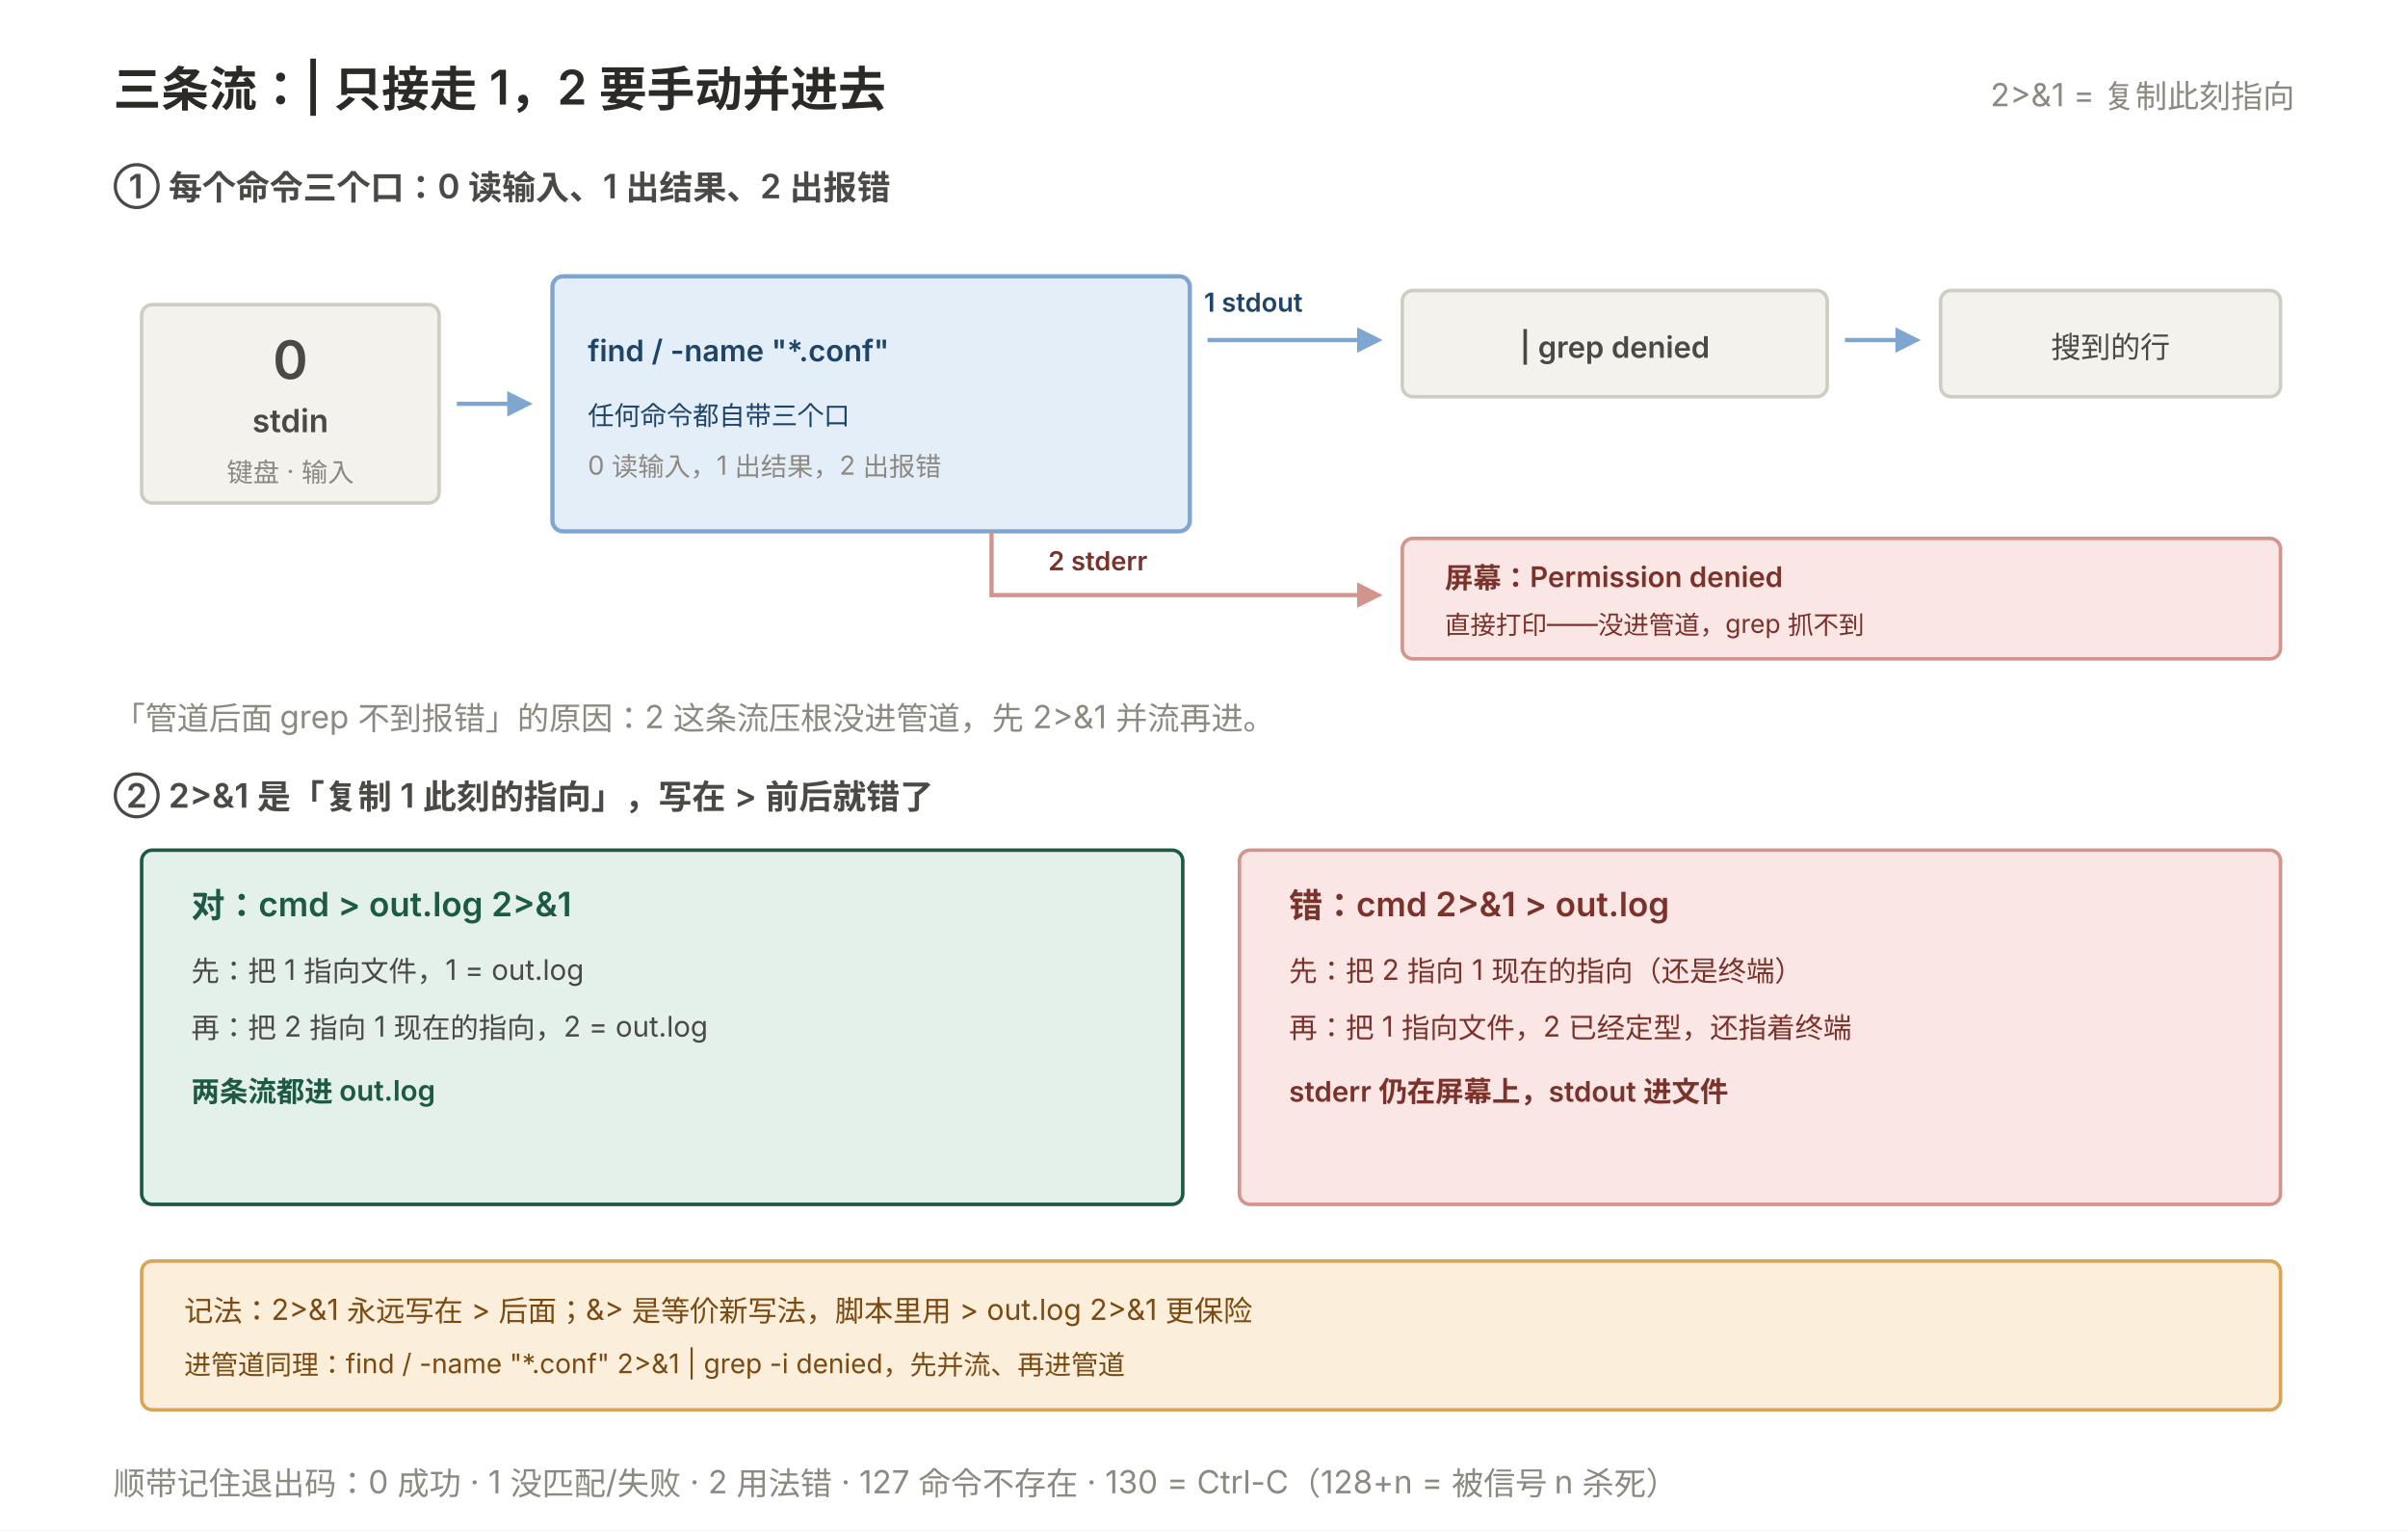
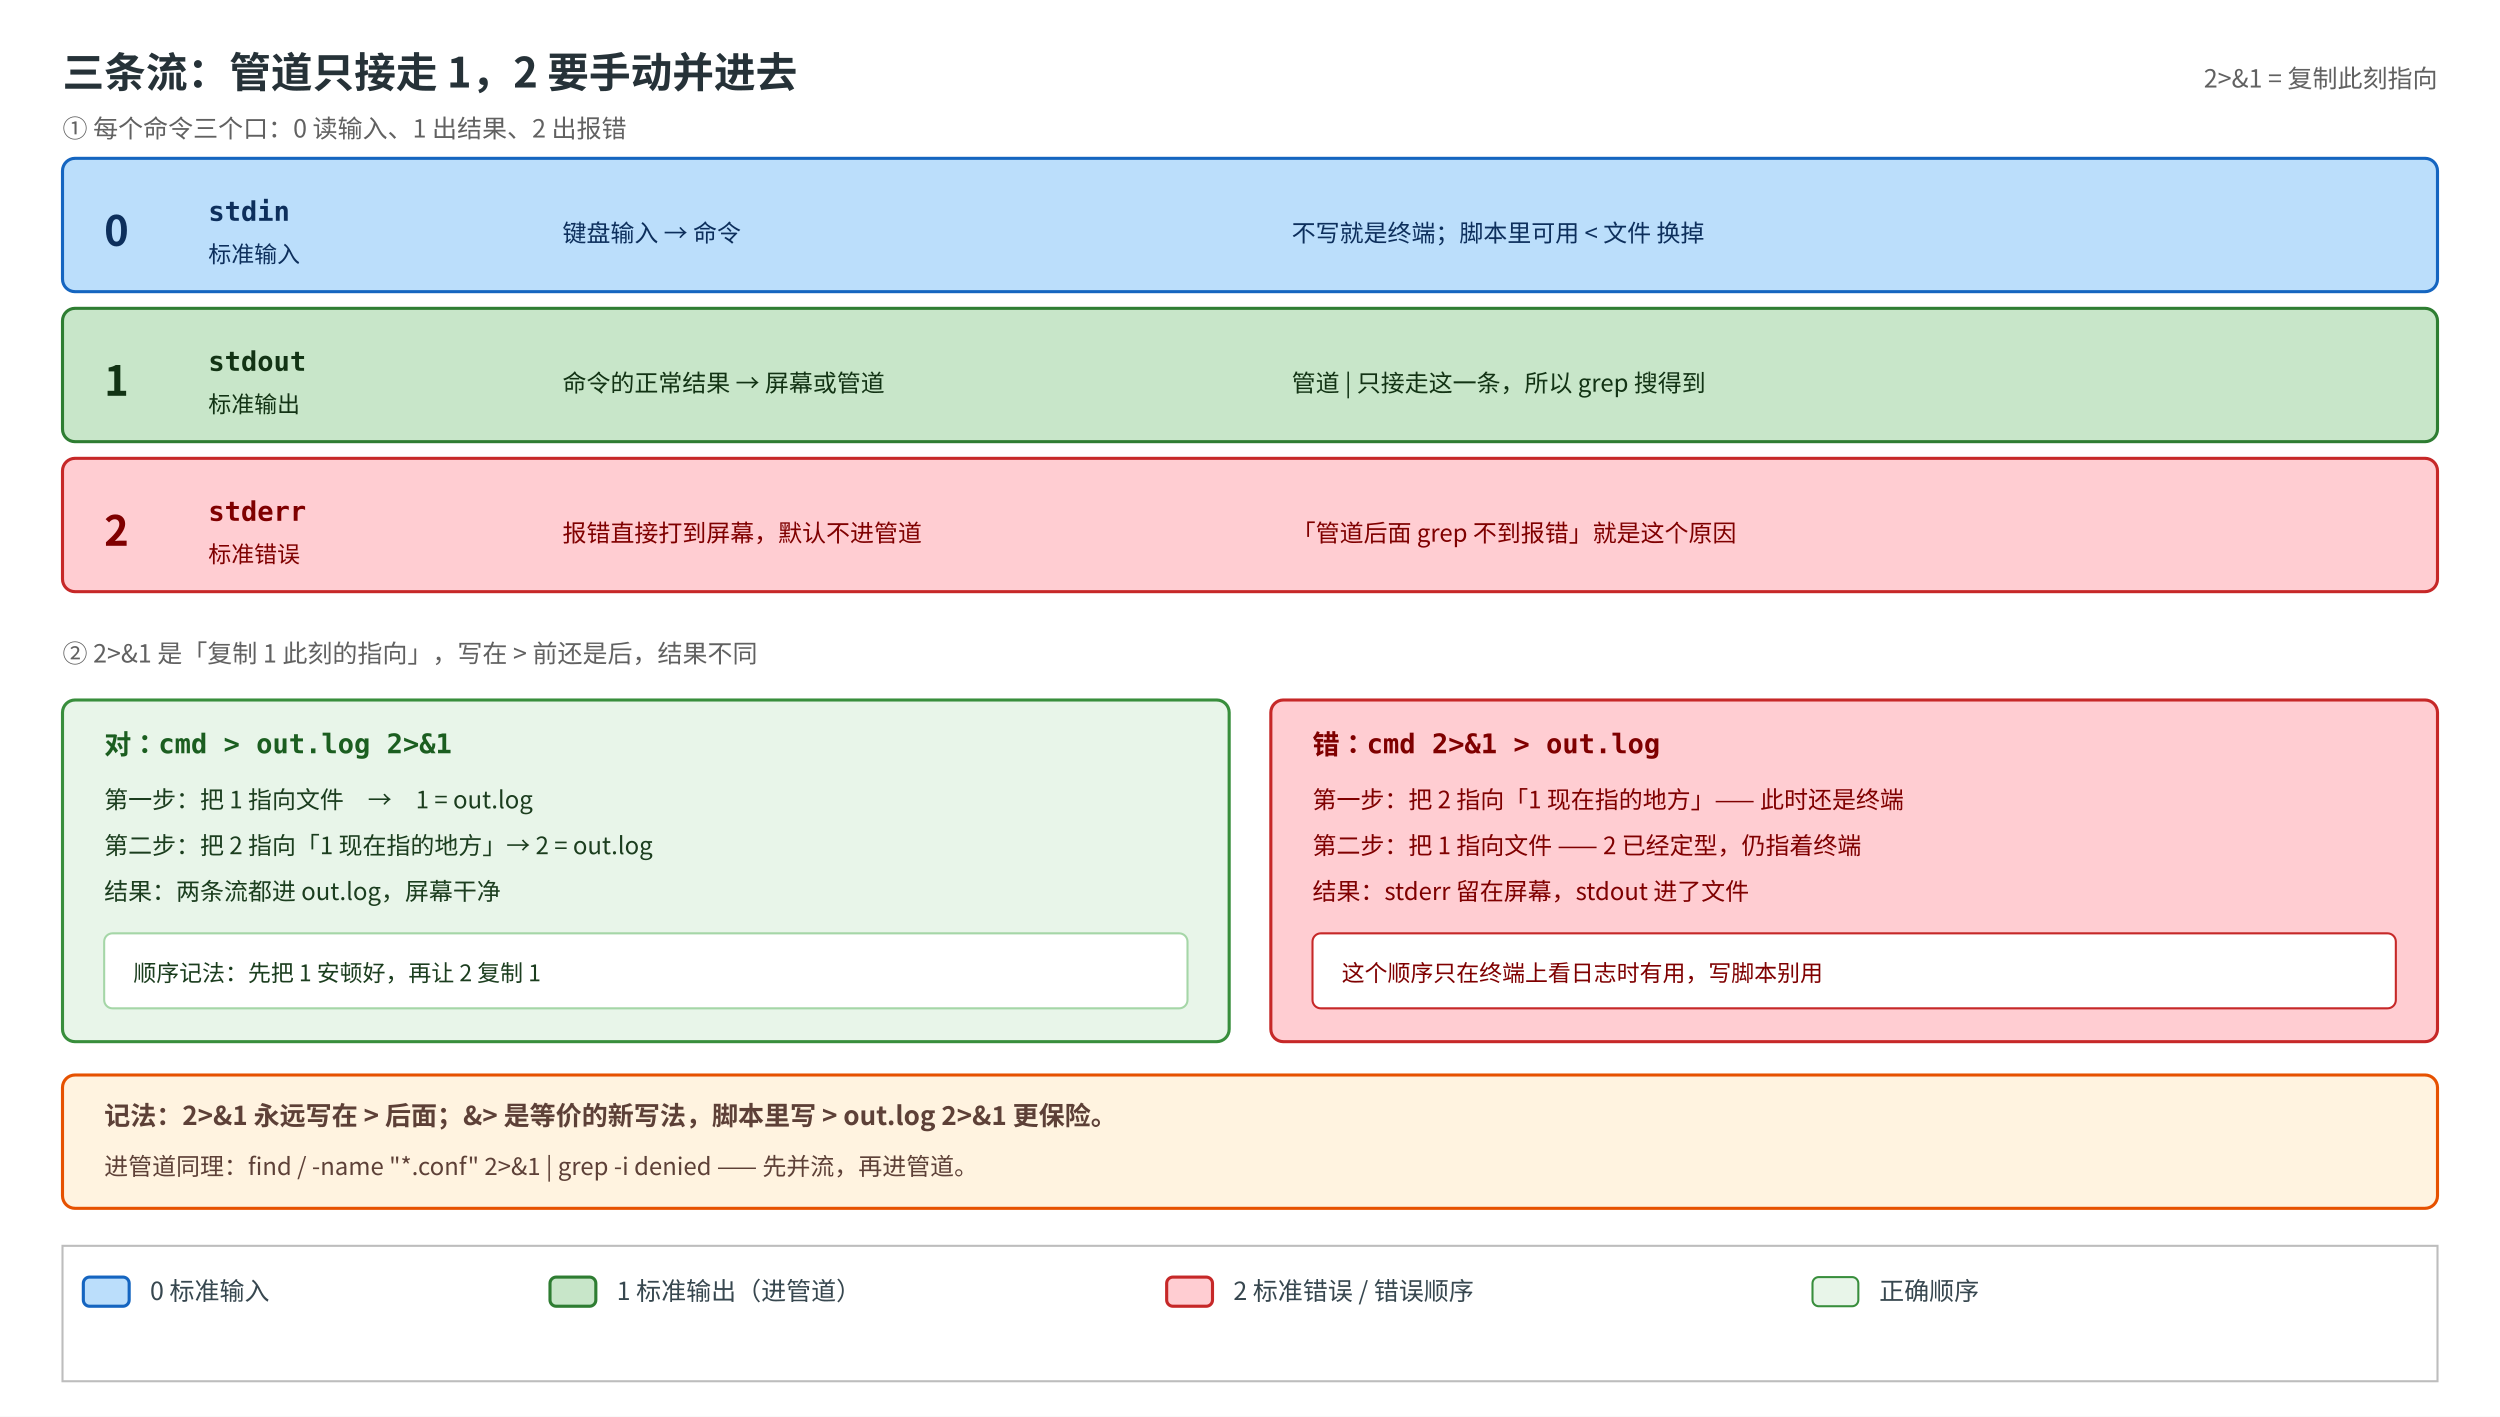
- <svg xmlns="http://www.w3.org/2000/svg" viewBox="0 0 1200 762.35" width="1200" height="762.35" font-family="-apple-system, 'Segoe UI', 'Microsoft YaHei', 'PingFang SC', sans-serif">
-   <g transform="scale(1.764706)">
-     <rect width="680" height="432" fill="#FFFFFF" />
-     <text x="32" y="30" font-size="13.5" font-weight="600" fill="#2B2A27">三条流：| 只接走 1，2 要手动并进去</text>
-     <text x="648" y="30" font-size="9" fill="#8C8980" text-anchor="end">2&gt;&amp;1 = 复制此刻指向</text>
-     <defs>
-       <marker id="a7Blue" viewBox="0 0 10 10" refX="8" refY="5" markerWidth="6" markerHeight="6" orient="auto">
-         <path d="M0,0 L10,5 L0,10 z" fill="#7FA6D0" />
-       </marker>
-       <marker id="a7Red" viewBox="0 0 10 10" refX="8" refY="5" markerWidth="6" markerHeight="6" orient="auto">
-         <path d="M0,0 L10,5 L0,10 z" fill="#D2948C" />
-       </marker>
-     </defs>
-     <text x="32" y="56" font-size="9.5" font-weight="600" fill="#4A4945">① 每个命令三个口：0 读输入、1 出结果、2 出报错</text>
-     <rect x="40" y="86" width="84" height="56" rx="3" fill="#F4F2EC" stroke="#CFCCC2" stroke-width="1" />
-     <text x="82" y="107" font-size="15" font-weight="600" fill="#4A4945" text-anchor="middle">0</text>
-     <text x="82" y="122" font-size="9" font-weight="600" fill="#4A4945" text-anchor="middle">stdin</text>
-     <text x="82" y="136" font-size="7.4" fill="#8C8980" text-anchor="middle">键盘 · 输入</text>
-     <line x1="129" y1="114" x2="149" y2="114" stroke="#7FA6D0" stroke-width="1.2" marker-end="url(#a7Blue)" />
-     <rect x="156" y="78" width="180" height="72" rx="3" fill="#E4EEF9" stroke="#7FA6D0" stroke-width="1.2" />
-     <text x="166" y="102" font-size="8.4" font-weight="600" fill="#1F4468">find / -name "*.conf"</text>
-     <text x="166" y="120" font-size="7.4" fill="#1F4468">任何命令都自带三个口</text>
-     <text x="166" y="134" font-size="7.4" fill="#8C8980">0 读输入，1 出结果，2 出报错</text>
-     <text x="340" y="88" font-size="7.4" font-weight="600" fill="#1F4468">1 stdout</text>
-     <line x1="341" y1="96" x2="389" y2="96" stroke="#7FA6D0" stroke-width="1.2" marker-end="url(#a7Blue)" />
-     <rect x="396" y="82" width="120" height="30" rx="3" fill="#F4F2EC" stroke="#CFCCC2" stroke-width="1" />
-     <text x="456" y="101" font-size="8.4" font-weight="600" fill="#4A4945" text-anchor="middle">| grep denied</text>
-     <line x1="521" y1="96" x2="541" y2="96" stroke="#7FA6D0" stroke-width="1.2" marker-end="url(#a7Blue)" />
-     <rect x="548" y="82" width="96" height="30" rx="3" fill="#F4F2EC" stroke="#CFCCC2" stroke-width="1" />
-     <text x="596" y="101" font-size="8.4" fill="#4A4945" text-anchor="middle">搜到的行</text>
-     <text x="296" y="161" font-size="7.4" font-weight="600" fill="#7A322B">2 stderr</text>
-     <path d="M280,150 L280,168 L389,168" fill="none" stroke="#D2948C" stroke-width="1.2" marker-end="url(#a7Red)" />
-     <rect x="396" y="152" width="248" height="34" rx="3" fill="#FAE6E4" stroke="#D2948C" stroke-width="1" />
-     <text x="408" y="166" font-size="8" font-weight="600" fill="#7A322B">屏幕：Permission denied</text>
-     <text x="408" y="179" font-size="7.2" fill="#7A322B">直接打印——没进管道，grep 抓不到</text>
-     <text x="32" y="206" font-size="9" fill="#8C8980">「管道后面 grep 不到报错」的原因：2 这条流压根没进管道，先 2&gt;&amp;1 并流再进。</text>
-     <text x="32" y="228" font-size="9.5" font-weight="600" fill="#4A4945">② 2&gt;&amp;1 是「复制 1 此刻的指向」，写在 &gt; 前后就错了</text>
-     <rect x="40" y="240" width="294" height="100" rx="3" fill="#E4F0EA" stroke="#1D5A45" stroke-width="1" />
-     <text x="54" y="259" font-size="9.5" font-weight="600" fill="#1D5A45">对：cmd &gt; out.log 2&gt;&amp;1</text>
-     <text x="54" y="277" font-size="8" fill="#4A4945">先：把 1 指向文件，1 = out.log</text>
-     <text x="54" y="293" font-size="8" fill="#4A4945">再：把 2 指向 1 现在的指向，2 = out.log</text>
-     <text x="54" y="311" font-size="8" font-weight="600" fill="#1D5A45">两条流都进 out.log</text>
-     <rect x="350" y="240" width="294" height="100" rx="3" fill="#FAE6E4" stroke="#D2948C" stroke-width="1" />
-     <text x="364" y="259" font-size="9.5" font-weight="600" fill="#7A322B">错：cmd 2&gt;&amp;1 &gt; out.log</text>
-     <text x="364" y="277" font-size="8" fill="#7A322B">先：把 2 指向 1 现在的指向（还是终端）</text>
-     <text x="364" y="293" font-size="8" fill="#7A322B">再：把 1 指向文件，2 已经定型，还指着终端</text>
-     <text x="364" y="311" font-size="8" font-weight="600" fill="#7A322B">stderr 仍在屏幕上，stdout 进文件</text>
-     <rect x="40" y="356" width="604" height="42" rx="3" fill="#FBEEDA" stroke="#D9A458" stroke-width="1" />
-     <text x="52" y="373" font-size="8.2" fill="#7A4A12">记法：2&gt;&amp;1 永远写在 &gt; 后面；&amp;&gt; 是等价新写法，脚本里用 &gt; out.log 2&gt;&amp;1 更保险</text>
-     <text x="52" y="388" font-size="7.6" fill="#7A4A12">进管道同理：find / -name "*.conf" 2&gt;&amp;1 | grep -i denied，先并流、再进管道</text>
-     <text x="32" y="422" font-size="9" fill="#8C8980">顺带记住退出码：0 成功 · 1 没匹配/失败 · 2 用法错 · 127 命令不存在 · 130 = Ctrl-C（128+n = 被信号 n 杀死）</text>
-   </g>
+ <svg xmlns="http://www.w3.org/2000/svg" viewBox="0 0 1200 680" font-family="'Microsoft YaHei','PingFang SC','Noto Sans CJK SC',sans-serif">
+   <rect x="0" y="0" width="1200" height="680" fill="#ffffff" />
+   <defs>
+     <marker id="arrow" viewBox="0 0 10 10" refX="9" refY="5" markerWidth="10" markerHeight="10" markerUnits="userSpaceOnUse" orient="auto-start-reverse">
+       <path d="M 0 0 L 10 5 L 0 10 z" fill="#607d8b" />
+     </marker>
+     <marker id="arrowGreen" viewBox="0 0 10 10" refX="9" refY="5" markerWidth="10" markerHeight="10" markerUnits="userSpaceOnUse" orient="auto-start-reverse">
+       <path d="M 0 0 L 10 5 L 0 10 z" fill="#388e3c" />
+     </marker>
+   </defs>
+   <text x="30" y="42" font-size="20" font-weight="bold" fill="#263238">三条流：管道只接走 1，2 要手动并进去</text>
+   <text x="1170" y="42" font-size="12" fill="#616161" text-anchor="end">2&gt;&amp;1 = 复制此刻指向</text>
+   <text x="30" y="66" font-size="12" fill="#616161">① 每个命令三个口：0 读输入、1 出结果、2 出报错</text>
+   <rect x="30" y="76" width="1140" height="64" rx="6" fill="#bbdefb" stroke="#1565c0" stroke-width="1.5" />
+   <text x="50" y="118" font-size="20" font-weight="bold" fill="#0d2f5c">0</text>
+   <text x="100" y="106" font-size="13" font-weight="bold" fill="#0d2f5c" font-family="ui-monospace,Menlo,Consolas,monospace">stdin</text>
+   <text x="100" y="126" font-size="11" fill="#0d2f5c">标准输入</text>
+   <text x="270" y="116" font-size="11.5" fill="#0d2f5c">键盘输入 → 命令</text>
+   <text x="620" y="116" font-size="11.5" fill="#0d2f5c">不写就是终端；脚本里可用 &lt; 文件 换掉</text>
+   <rect x="30" y="148" width="1140" height="64" rx="6" fill="#c8e6c9" stroke="#2e7d32" stroke-width="1.5" />
+   <text x="50" y="190" font-size="20" font-weight="bold" fill="#123314">1</text>
+   <text x="100" y="178" font-size="13" font-weight="bold" fill="#123314" font-family="ui-monospace,Menlo,Consolas,monospace">stdout</text>
+   <text x="100" y="198" font-size="11" fill="#123314">标准输出</text>
+   <text x="270" y="188" font-size="11.5" fill="#123314">命令的正常结果 → 屏幕或管道</text>
+   <text x="620" y="188" font-size="11.5" fill="#123314">管道 | 只接走这一条，所以 grep 搜得到</text>
+   <rect x="30" y="220" width="1140" height="64" rx="6" fill="#ffcdd2" stroke="#c62828" stroke-width="1.5" />
+   <text x="50" y="262" font-size="20" font-weight="bold" fill="#7f0000">2</text>
+   <text x="100" y="250" font-size="13" font-weight="bold" fill="#7f0000" font-family="ui-monospace,Menlo,Consolas,monospace">stderr</text>
+   <text x="100" y="270" font-size="11" fill="#7f0000">标准错误</text>
+   <text x="270" y="260" font-size="11.5" fill="#7f0000">报错直接打到屏幕，默认不进管道</text>
+   <text x="620" y="260" font-size="11.5" fill="#7f0000">「管道后面 grep 不到报错」就是这个原因</text>
+   <text x="30" y="318" font-size="12" fill="#616161">② 2&gt;&amp;1 是「复制 1 此刻的指向」，写在 &gt; 前还是后，结果不同</text>
+   <rect x="30" y="336" width="560" height="164" rx="6" fill="#e8f5e9" stroke="#388e3c" stroke-width="1.5" />
+   <text x="50" y="362" font-size="13" font-weight="bold" fill="#1b5e20" font-family="ui-monospace,Menlo,Consolas,monospace">对：cmd &gt; out.log 2&gt;&amp;1</text>
+   <text x="50" y="388" font-size="11.5" fill="#1b3d1e">第一步：把 1 指向文件　→　1 = out.log</text>
+   <text x="50" y="410" font-size="11.5" fill="#1b3d1e">第二步：把 2 指向「1 现在指的地方」→ 2 = out.log</text>
+   <text x="50" y="432" font-size="11.5" fill="#1b3d1e">结果：两条流都进 out.log，屏幕干净</text>
+   <rect x="50" y="448" width="520" height="36" rx="4" fill="#ffffff" stroke="#a5d6a7" stroke-width="1" />
+   <text x="64" y="471" font-size="11" fill="#1b3d1e">顺序记法：先把 1 安顿好，再让 2 复制 1</text>
+   <rect x="610" y="336" width="560" height="164" rx="6" fill="#ffcdd2" stroke="#c62828" stroke-width="1.5" />
+   <text x="630" y="362" font-size="13" font-weight="bold" fill="#7f0000" font-family="ui-monospace,Menlo,Consolas,monospace">错：cmd 2&gt;&amp;1 &gt; out.log</text>
+   <text x="630" y="388" font-size="11.5" fill="#7f0000">第一步：把 2 指向「1 现在指的地方」—— 此时还是终端</text>
+   <text x="630" y="410" font-size="11.5" fill="#7f0000">第二步：把 1 指向文件 —— 2 已经定型，仍指着终端</text>
+   <text x="630" y="432" font-size="11.5" fill="#7f0000">结果：stderr 留在屏幕，stdout 进了文件</text>
+   <rect x="630" y="448" width="520" height="36" rx="4" fill="#ffffff" stroke="#c62828" stroke-width="1" />
+   <text x="644" y="471" font-size="11" fill="#7f0000">这个顺序只在终端上看日志时有用，写脚本别用</text>
+   <rect x="30" y="516" width="1140" height="64" rx="6" fill="#fff3e0" stroke="#e65100" stroke-width="1.5" />
+   <text x="50" y="540" font-size="12.5" font-weight="bold" fill="#5d4037">记法：2&gt;&amp;1 永远写在 &gt; 后面；&amp;&gt; 是等价的新写法，脚本里写 &gt; out.log 2&gt;&amp;1 更保险。</text>
+   <text x="50" y="564" font-size="11.5" fill="#5d4037">进管道同理：find / -name "*.conf" 2&gt;&amp;1 | grep -i denied —— 先并流，再进管道。</text>
+   <rect x="30" y="598" width="1140" height="65" fill="#ffffff" stroke="#bdbdbd" stroke-width="1" />
+   <rect x="40" y="613" width="22" height="14" rx="3" fill="#bbdefb" stroke="#1565c0" stroke-width="1.5" />
+   <text x="72" y="624" font-size="12" fill="#37474f">0 标准输入</text>
+   <rect x="264" y="613" width="22" height="14" rx="3" fill="#c8e6c9" stroke="#2e7d32" stroke-width="1.5" />
+   <text x="296" y="624" font-size="12" fill="#37474f">1 标准输出（进管道）</text>
+   <rect x="560" y="613" width="22" height="14" rx="3" fill="#ffcdd2" stroke="#c62828" stroke-width="1.5" />
+   <text x="592" y="624" font-size="12" fill="#37474f">2 标准错误 / 错误顺序</text>
+   <rect x="870" y="613" width="22" height="14" rx="3" fill="#e8f5e9" stroke="#388e3c" stroke-width="1" />
+   <text x="902" y="624" font-size="12" fill="#37474f">正确顺序</text>
</svg>
